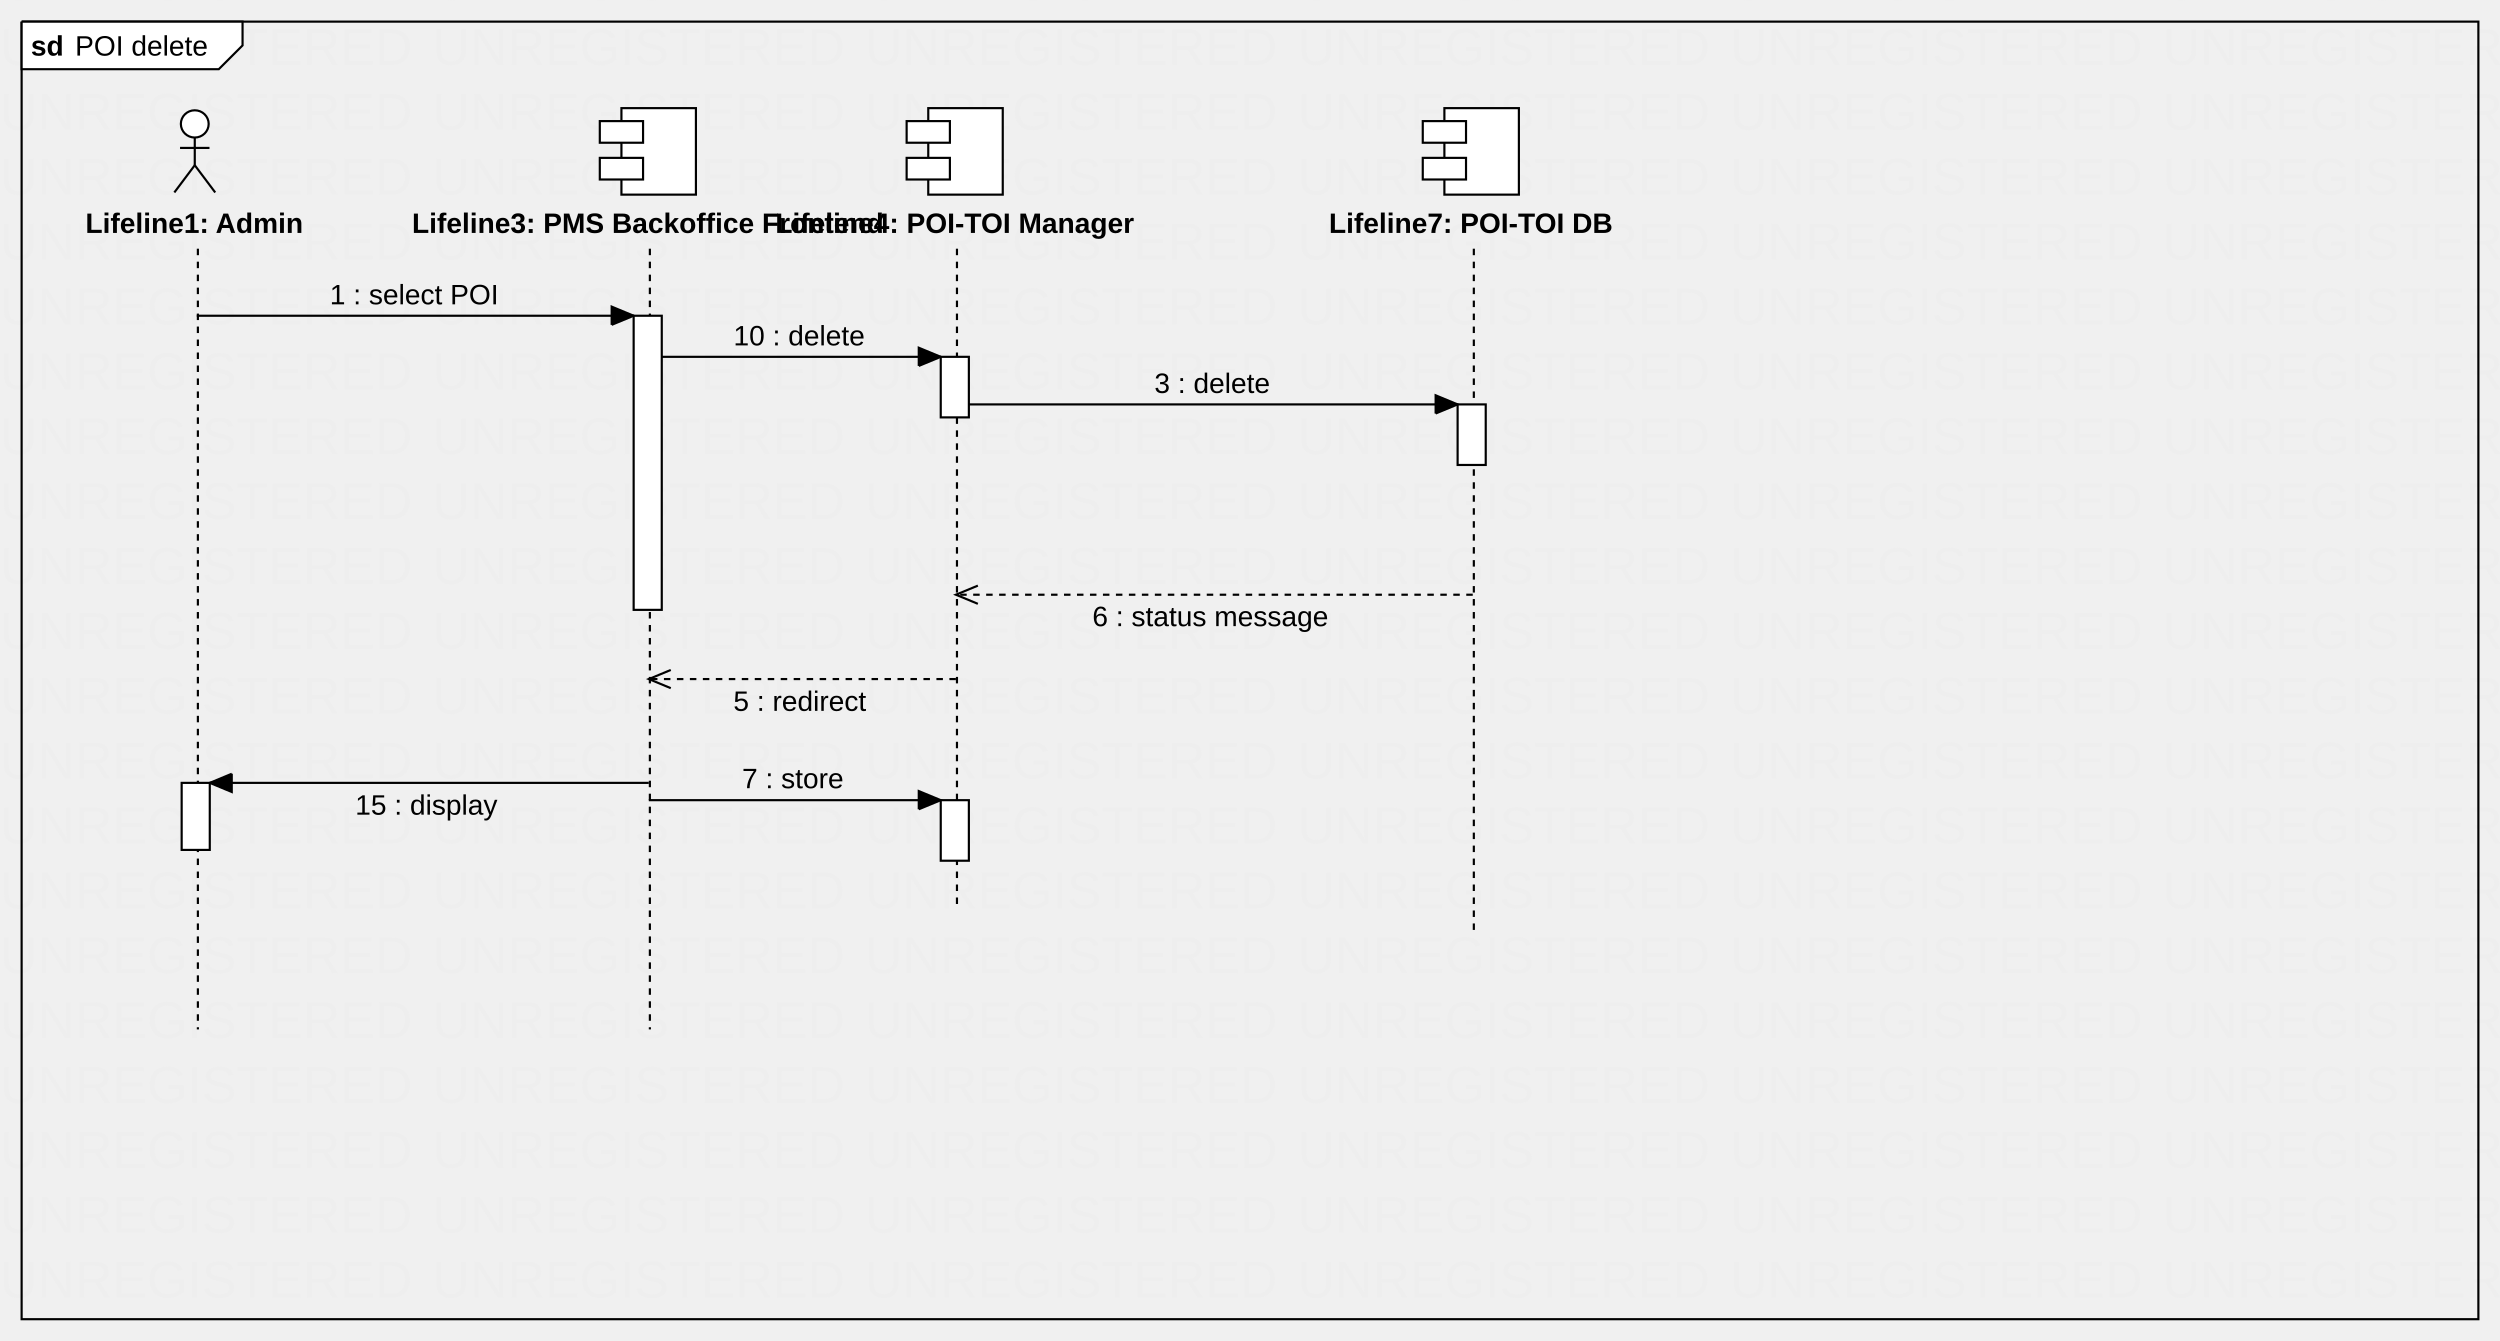
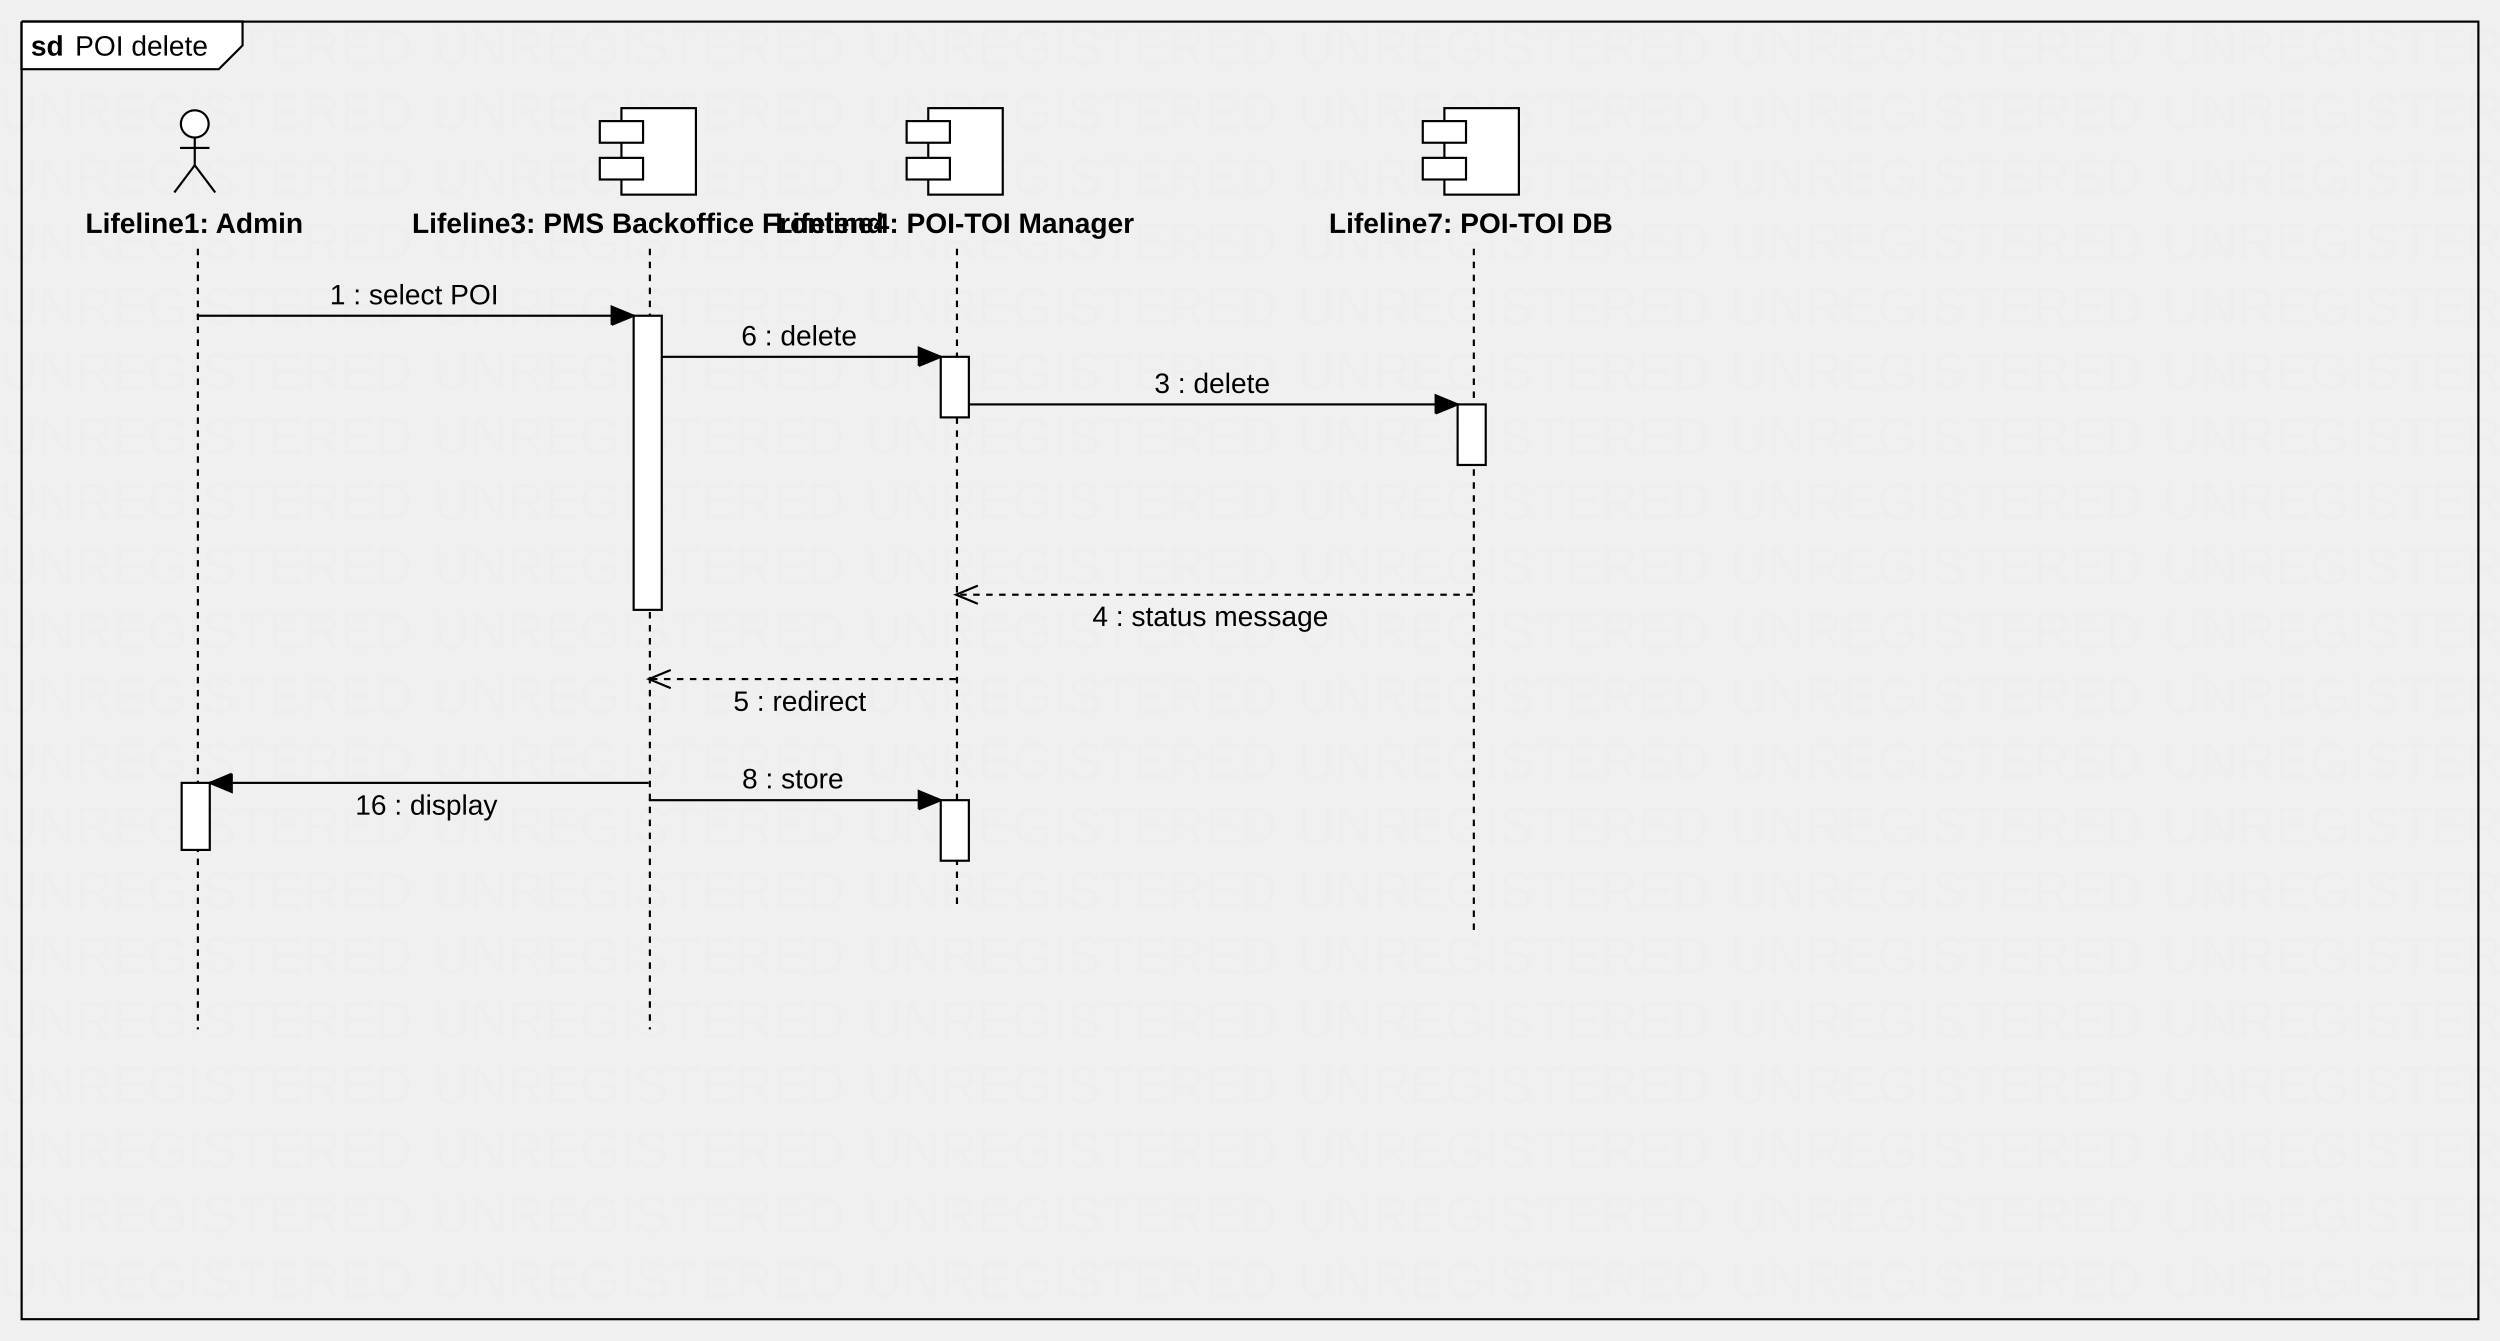
<svg xmlns="http://www.w3.org/2000/svg" version="1.1" width="1156" height="620">
  <defs />
  <g>
    <text fill="#eeeeee" stroke="none" font-family="Arial" font-size="24px" font-style="normal" font-weight="normal" text-decoration="none" x="0" y="0">UNREGISTERED</text>
    <text fill="#eeeeee" stroke="none" font-family="Arial" font-size="24px" font-style="normal" font-weight="normal" text-decoration="none" x="0" y="30">UNREGISTERED</text>
    <text fill="#eeeeee" stroke="none" font-family="Arial" font-size="24px" font-style="normal" font-weight="normal" text-decoration="none" x="0" y="60">UNREGISTERED</text>
    <text fill="#eeeeee" stroke="none" font-family="Arial" font-size="24px" font-style="normal" font-weight="normal" text-decoration="none" x="0" y="90">UNREGISTERED</text>
    <text fill="#eeeeee" stroke="none" font-family="Arial" font-size="24px" font-style="normal" font-weight="normal" text-decoration="none" x="0" y="120">UNREGISTERED</text>
    <text fill="#eeeeee" stroke="none" font-family="Arial" font-size="24px" font-style="normal" font-weight="normal" text-decoration="none" x="0" y="150">UNREGISTERED</text>
    <text fill="#eeeeee" stroke="none" font-family="Arial" font-size="24px" font-style="normal" font-weight="normal" text-decoration="none" x="0" y="180">UNREGISTERED</text>
    <text fill="#eeeeee" stroke="none" font-family="Arial" font-size="24px" font-style="normal" font-weight="normal" text-decoration="none" x="0" y="210">UNREGISTERED</text>
    <text fill="#eeeeee" stroke="none" font-family="Arial" font-size="24px" font-style="normal" font-weight="normal" text-decoration="none" x="0" y="240">UNREGISTERED</text>
    <text fill="#eeeeee" stroke="none" font-family="Arial" font-size="24px" font-style="normal" font-weight="normal" text-decoration="none" x="0" y="270">UNREGISTERED</text>
    <text fill="#eeeeee" stroke="none" font-family="Arial" font-size="24px" font-style="normal" font-weight="normal" text-decoration="none" x="0" y="300">UNREGISTERED</text>
    <text fill="#eeeeee" stroke="none" font-family="Arial" font-size="24px" font-style="normal" font-weight="normal" text-decoration="none" x="0" y="330">UNREGISTERED</text>
    <text fill="#eeeeee" stroke="none" font-family="Arial" font-size="24px" font-style="normal" font-weight="normal" text-decoration="none" x="0" y="360">UNREGISTERED</text>
    <text fill="#eeeeee" stroke="none" font-family="Arial" font-size="24px" font-style="normal" font-weight="normal" text-decoration="none" x="0" y="390">UNREGISTERED</text>
    <text fill="#eeeeee" stroke="none" font-family="Arial" font-size="24px" font-style="normal" font-weight="normal" text-decoration="none" x="0" y="420">UNREGISTERED</text>
    <text fill="#eeeeee" stroke="none" font-family="Arial" font-size="24px" font-style="normal" font-weight="normal" text-decoration="none" x="0" y="450">UNREGISTERED</text>
    <text fill="#eeeeee" stroke="none" font-family="Arial" font-size="24px" font-style="normal" font-weight="normal" text-decoration="none" x="0" y="480">UNREGISTERED</text>
    <text fill="#eeeeee" stroke="none" font-family="Arial" font-size="24px" font-style="normal" font-weight="normal" text-decoration="none" x="0" y="510">UNREGISTERED</text>
    <text fill="#eeeeee" stroke="none" font-family="Arial" font-size="24px" font-style="normal" font-weight="normal" text-decoration="none" x="0" y="540">UNREGISTERED</text>
    <text fill="#eeeeee" stroke="none" font-family="Arial" font-size="24px" font-style="normal" font-weight="normal" text-decoration="none" x="0" y="570">UNREGISTERED</text>
    <text fill="#eeeeee" stroke="none" font-family="Arial" font-size="24px" font-style="normal" font-weight="normal" text-decoration="none" x="0" y="600">UNREGISTERED</text>
    <text fill="#eeeeee" stroke="none" font-family="Arial" font-size="24px" font-style="normal" font-weight="normal" text-decoration="none" x="200" y="0">UNREGISTERED</text>
    <text fill="#eeeeee" stroke="none" font-family="Arial" font-size="24px" font-style="normal" font-weight="normal" text-decoration="none" x="200" y="30">UNREGISTERED</text>
    <text fill="#eeeeee" stroke="none" font-family="Arial" font-size="24px" font-style="normal" font-weight="normal" text-decoration="none" x="200" y="60">UNREGISTERED</text>
    <text fill="#eeeeee" stroke="none" font-family="Arial" font-size="24px" font-style="normal" font-weight="normal" text-decoration="none" x="200" y="90">UNREGISTERED</text>
    <text fill="#eeeeee" stroke="none" font-family="Arial" font-size="24px" font-style="normal" font-weight="normal" text-decoration="none" x="200" y="120">UNREGISTERED</text>
    <text fill="#eeeeee" stroke="none" font-family="Arial" font-size="24px" font-style="normal" font-weight="normal" text-decoration="none" x="200" y="150">UNREGISTERED</text>
    <text fill="#eeeeee" stroke="none" font-family="Arial" font-size="24px" font-style="normal" font-weight="normal" text-decoration="none" x="200" y="180">UNREGISTERED</text>
    <text fill="#eeeeee" stroke="none" font-family="Arial" font-size="24px" font-style="normal" font-weight="normal" text-decoration="none" x="200" y="210">UNREGISTERED</text>
    <text fill="#eeeeee" stroke="none" font-family="Arial" font-size="24px" font-style="normal" font-weight="normal" text-decoration="none" x="200" y="240">UNREGISTERED</text>
    <text fill="#eeeeee" stroke="none" font-family="Arial" font-size="24px" font-style="normal" font-weight="normal" text-decoration="none" x="200" y="270">UNREGISTERED</text>
    <text fill="#eeeeee" stroke="none" font-family="Arial" font-size="24px" font-style="normal" font-weight="normal" text-decoration="none" x="200" y="300">UNREGISTERED</text>
    <text fill="#eeeeee" stroke="none" font-family="Arial" font-size="24px" font-style="normal" font-weight="normal" text-decoration="none" x="200" y="330">UNREGISTERED</text>
    <text fill="#eeeeee" stroke="none" font-family="Arial" font-size="24px" font-style="normal" font-weight="normal" text-decoration="none" x="200" y="360">UNREGISTERED</text>
    <text fill="#eeeeee" stroke="none" font-family="Arial" font-size="24px" font-style="normal" font-weight="normal" text-decoration="none" x="200" y="390">UNREGISTERED</text>
    <text fill="#eeeeee" stroke="none" font-family="Arial" font-size="24px" font-style="normal" font-weight="normal" text-decoration="none" x="200" y="420">UNREGISTERED</text>
    <text fill="#eeeeee" stroke="none" font-family="Arial" font-size="24px" font-style="normal" font-weight="normal" text-decoration="none" x="200" y="450">UNREGISTERED</text>
    <text fill="#eeeeee" stroke="none" font-family="Arial" font-size="24px" font-style="normal" font-weight="normal" text-decoration="none" x="200" y="480">UNREGISTERED</text>
    <text fill="#eeeeee" stroke="none" font-family="Arial" font-size="24px" font-style="normal" font-weight="normal" text-decoration="none" x="200" y="510">UNREGISTERED</text>
    <text fill="#eeeeee" stroke="none" font-family="Arial" font-size="24px" font-style="normal" font-weight="normal" text-decoration="none" x="200" y="540">UNREGISTERED</text>
    <text fill="#eeeeee" stroke="none" font-family="Arial" font-size="24px" font-style="normal" font-weight="normal" text-decoration="none" x="200" y="570">UNREGISTERED</text>
    <text fill="#eeeeee" stroke="none" font-family="Arial" font-size="24px" font-style="normal" font-weight="normal" text-decoration="none" x="200" y="600">UNREGISTERED</text>
    <text fill="#eeeeee" stroke="none" font-family="Arial" font-size="24px" font-style="normal" font-weight="normal" text-decoration="none" x="400" y="0">UNREGISTERED</text>
    <text fill="#eeeeee" stroke="none" font-family="Arial" font-size="24px" font-style="normal" font-weight="normal" text-decoration="none" x="400" y="30">UNREGISTERED</text>
    <text fill="#eeeeee" stroke="none" font-family="Arial" font-size="24px" font-style="normal" font-weight="normal" text-decoration="none" x="400" y="60">UNREGISTERED</text>
    <text fill="#eeeeee" stroke="none" font-family="Arial" font-size="24px" font-style="normal" font-weight="normal" text-decoration="none" x="400" y="90">UNREGISTERED</text>
    <text fill="#eeeeee" stroke="none" font-family="Arial" font-size="24px" font-style="normal" font-weight="normal" text-decoration="none" x="400" y="120">UNREGISTERED</text>
    <text fill="#eeeeee" stroke="none" font-family="Arial" font-size="24px" font-style="normal" font-weight="normal" text-decoration="none" x="400" y="150">UNREGISTERED</text>
    <text fill="#eeeeee" stroke="none" font-family="Arial" font-size="24px" font-style="normal" font-weight="normal" text-decoration="none" x="400" y="180">UNREGISTERED</text>
    <text fill="#eeeeee" stroke="none" font-family="Arial" font-size="24px" font-style="normal" font-weight="normal" text-decoration="none" x="400" y="210">UNREGISTERED</text>
    <text fill="#eeeeee" stroke="none" font-family="Arial" font-size="24px" font-style="normal" font-weight="normal" text-decoration="none" x="400" y="240">UNREGISTERED</text>
    <text fill="#eeeeee" stroke="none" font-family="Arial" font-size="24px" font-style="normal" font-weight="normal" text-decoration="none" x="400" y="270">UNREGISTERED</text>
    <text fill="#eeeeee" stroke="none" font-family="Arial" font-size="24px" font-style="normal" font-weight="normal" text-decoration="none" x="400" y="300">UNREGISTERED</text>
    <text fill="#eeeeee" stroke="none" font-family="Arial" font-size="24px" font-style="normal" font-weight="normal" text-decoration="none" x="400" y="330">UNREGISTERED</text>
    <text fill="#eeeeee" stroke="none" font-family="Arial" font-size="24px" font-style="normal" font-weight="normal" text-decoration="none" x="400" y="360">UNREGISTERED</text>
    <text fill="#eeeeee" stroke="none" font-family="Arial" font-size="24px" font-style="normal" font-weight="normal" text-decoration="none" x="400" y="390">UNREGISTERED</text>
    <text fill="#eeeeee" stroke="none" font-family="Arial" font-size="24px" font-style="normal" font-weight="normal" text-decoration="none" x="400" y="420">UNREGISTERED</text>
    <text fill="#eeeeee" stroke="none" font-family="Arial" font-size="24px" font-style="normal" font-weight="normal" text-decoration="none" x="400" y="450">UNREGISTERED</text>
    <text fill="#eeeeee" stroke="none" font-family="Arial" font-size="24px" font-style="normal" font-weight="normal" text-decoration="none" x="400" y="480">UNREGISTERED</text>
    <text fill="#eeeeee" stroke="none" font-family="Arial" font-size="24px" font-style="normal" font-weight="normal" text-decoration="none" x="400" y="510">UNREGISTERED</text>
    <text fill="#eeeeee" stroke="none" font-family="Arial" font-size="24px" font-style="normal" font-weight="normal" text-decoration="none" x="400" y="540">UNREGISTERED</text>
    <text fill="#eeeeee" stroke="none" font-family="Arial" font-size="24px" font-style="normal" font-weight="normal" text-decoration="none" x="400" y="570">UNREGISTERED</text>
    <text fill="#eeeeee" stroke="none" font-family="Arial" font-size="24px" font-style="normal" font-weight="normal" text-decoration="none" x="400" y="600">UNREGISTERED</text>
    <text fill="#eeeeee" stroke="none" font-family="Arial" font-size="24px" font-style="normal" font-weight="normal" text-decoration="none" x="600" y="0">UNREGISTERED</text>
    <text fill="#eeeeee" stroke="none" font-family="Arial" font-size="24px" font-style="normal" font-weight="normal" text-decoration="none" x="600" y="30">UNREGISTERED</text>
    <text fill="#eeeeee" stroke="none" font-family="Arial" font-size="24px" font-style="normal" font-weight="normal" text-decoration="none" x="600" y="60">UNREGISTERED</text>
    <text fill="#eeeeee" stroke="none" font-family="Arial" font-size="24px" font-style="normal" font-weight="normal" text-decoration="none" x="600" y="90">UNREGISTERED</text>
    <text fill="#eeeeee" stroke="none" font-family="Arial" font-size="24px" font-style="normal" font-weight="normal" text-decoration="none" x="600" y="120">UNREGISTERED</text>
    <text fill="#eeeeee" stroke="none" font-family="Arial" font-size="24px" font-style="normal" font-weight="normal" text-decoration="none" x="600" y="150">UNREGISTERED</text>
    <text fill="#eeeeee" stroke="none" font-family="Arial" font-size="24px" font-style="normal" font-weight="normal" text-decoration="none" x="600" y="180">UNREGISTERED</text>
    <text fill="#eeeeee" stroke="none" font-family="Arial" font-size="24px" font-style="normal" font-weight="normal" text-decoration="none" x="600" y="210">UNREGISTERED</text>
    <text fill="#eeeeee" stroke="none" font-family="Arial" font-size="24px" font-style="normal" font-weight="normal" text-decoration="none" x="600" y="240">UNREGISTERED</text>
    <text fill="#eeeeee" stroke="none" font-family="Arial" font-size="24px" font-style="normal" font-weight="normal" text-decoration="none" x="600" y="270">UNREGISTERED</text>
    <text fill="#eeeeee" stroke="none" font-family="Arial" font-size="24px" font-style="normal" font-weight="normal" text-decoration="none" x="600" y="300">UNREGISTERED</text>
    <text fill="#eeeeee" stroke="none" font-family="Arial" font-size="24px" font-style="normal" font-weight="normal" text-decoration="none" x="600" y="330">UNREGISTERED</text>
    <text fill="#eeeeee" stroke="none" font-family="Arial" font-size="24px" font-style="normal" font-weight="normal" text-decoration="none" x="600" y="360">UNREGISTERED</text>
    <text fill="#eeeeee" stroke="none" font-family="Arial" font-size="24px" font-style="normal" font-weight="normal" text-decoration="none" x="600" y="390">UNREGISTERED</text>
    <text fill="#eeeeee" stroke="none" font-family="Arial" font-size="24px" font-style="normal" font-weight="normal" text-decoration="none" x="600" y="420">UNREGISTERED</text>
    <text fill="#eeeeee" stroke="none" font-family="Arial" font-size="24px" font-style="normal" font-weight="normal" text-decoration="none" x="600" y="450">UNREGISTERED</text>
    <text fill="#eeeeee" stroke="none" font-family="Arial" font-size="24px" font-style="normal" font-weight="normal" text-decoration="none" x="600" y="480">UNREGISTERED</text>
    <text fill="#eeeeee" stroke="none" font-family="Arial" font-size="24px" font-style="normal" font-weight="normal" text-decoration="none" x="600" y="510">UNREGISTERED</text>
    <text fill="#eeeeee" stroke="none" font-family="Arial" font-size="24px" font-style="normal" font-weight="normal" text-decoration="none" x="600" y="540">UNREGISTERED</text>
    <text fill="#eeeeee" stroke="none" font-family="Arial" font-size="24px" font-style="normal" font-weight="normal" text-decoration="none" x="600" y="570">UNREGISTERED</text>
    <text fill="#eeeeee" stroke="none" font-family="Arial" font-size="24px" font-style="normal" font-weight="normal" text-decoration="none" x="600" y="600">UNREGISTERED</text>
    <text fill="#eeeeee" stroke="none" font-family="Arial" font-size="24px" font-style="normal" font-weight="normal" text-decoration="none" x="800" y="0">UNREGISTERED</text>
    <text fill="#eeeeee" stroke="none" font-family="Arial" font-size="24px" font-style="normal" font-weight="normal" text-decoration="none" x="800" y="30">UNREGISTERED</text>
    <text fill="#eeeeee" stroke="none" font-family="Arial" font-size="24px" font-style="normal" font-weight="normal" text-decoration="none" x="800" y="60">UNREGISTERED</text>
    <text fill="#eeeeee" stroke="none" font-family="Arial" font-size="24px" font-style="normal" font-weight="normal" text-decoration="none" x="800" y="90">UNREGISTERED</text>
    <text fill="#eeeeee" stroke="none" font-family="Arial" font-size="24px" font-style="normal" font-weight="normal" text-decoration="none" x="800" y="120">UNREGISTERED</text>
    <text fill="#eeeeee" stroke="none" font-family="Arial" font-size="24px" font-style="normal" font-weight="normal" text-decoration="none" x="800" y="150">UNREGISTERED</text>
    <text fill="#eeeeee" stroke="none" font-family="Arial" font-size="24px" font-style="normal" font-weight="normal" text-decoration="none" x="800" y="180">UNREGISTERED</text>
    <text fill="#eeeeee" stroke="none" font-family="Arial" font-size="24px" font-style="normal" font-weight="normal" text-decoration="none" x="800" y="210">UNREGISTERED</text>
    <text fill="#eeeeee" stroke="none" font-family="Arial" font-size="24px" font-style="normal" font-weight="normal" text-decoration="none" x="800" y="240">UNREGISTERED</text>
    <text fill="#eeeeee" stroke="none" font-family="Arial" font-size="24px" font-style="normal" font-weight="normal" text-decoration="none" x="800" y="270">UNREGISTERED</text>
    <text fill="#eeeeee" stroke="none" font-family="Arial" font-size="24px" font-style="normal" font-weight="normal" text-decoration="none" x="800" y="300">UNREGISTERED</text>
    <text fill="#eeeeee" stroke="none" font-family="Arial" font-size="24px" font-style="normal" font-weight="normal" text-decoration="none" x="800" y="330">UNREGISTERED</text>
    <text fill="#eeeeee" stroke="none" font-family="Arial" font-size="24px" font-style="normal" font-weight="normal" text-decoration="none" x="800" y="360">UNREGISTERED</text>
    <text fill="#eeeeee" stroke="none" font-family="Arial" font-size="24px" font-style="normal" font-weight="normal" text-decoration="none" x="800" y="390">UNREGISTERED</text>
    <text fill="#eeeeee" stroke="none" font-family="Arial" font-size="24px" font-style="normal" font-weight="normal" text-decoration="none" x="800" y="420">UNREGISTERED</text>
    <text fill="#eeeeee" stroke="none" font-family="Arial" font-size="24px" font-style="normal" font-weight="normal" text-decoration="none" x="800" y="450">UNREGISTERED</text>
    <text fill="#eeeeee" stroke="none" font-family="Arial" font-size="24px" font-style="normal" font-weight="normal" text-decoration="none" x="800" y="480">UNREGISTERED</text>
    <text fill="#eeeeee" stroke="none" font-family="Arial" font-size="24px" font-style="normal" font-weight="normal" text-decoration="none" x="800" y="510">UNREGISTERED</text>
    <text fill="#eeeeee" stroke="none" font-family="Arial" font-size="24px" font-style="normal" font-weight="normal" text-decoration="none" x="800" y="540">UNREGISTERED</text>
    <text fill="#eeeeee" stroke="none" font-family="Arial" font-size="24px" font-style="normal" font-weight="normal" text-decoration="none" x="800" y="570">UNREGISTERED</text>
    <text fill="#eeeeee" stroke="none" font-family="Arial" font-size="24px" font-style="normal" font-weight="normal" text-decoration="none" x="800" y="600">UNREGISTERED</text>
    <text fill="#eeeeee" stroke="none" font-family="Arial" font-size="24px" font-style="normal" font-weight="normal" text-decoration="none" x="1000" y="0">UNREGISTERED</text>
    <text fill="#eeeeee" stroke="none" font-family="Arial" font-size="24px" font-style="normal" font-weight="normal" text-decoration="none" x="1000" y="30">UNREGISTERED</text>
    <text fill="#eeeeee" stroke="none" font-family="Arial" font-size="24px" font-style="normal" font-weight="normal" text-decoration="none" x="1000" y="60">UNREGISTERED</text>
    <text fill="#eeeeee" stroke="none" font-family="Arial" font-size="24px" font-style="normal" font-weight="normal" text-decoration="none" x="1000" y="90">UNREGISTERED</text>
    <text fill="#eeeeee" stroke="none" font-family="Arial" font-size="24px" font-style="normal" font-weight="normal" text-decoration="none" x="1000" y="120">UNREGISTERED</text>
    <text fill="#eeeeee" stroke="none" font-family="Arial" font-size="24px" font-style="normal" font-weight="normal" text-decoration="none" x="1000" y="150">UNREGISTERED</text>
    <text fill="#eeeeee" stroke="none" font-family="Arial" font-size="24px" font-style="normal" font-weight="normal" text-decoration="none" x="1000" y="180">UNREGISTERED</text>
    <text fill="#eeeeee" stroke="none" font-family="Arial" font-size="24px" font-style="normal" font-weight="normal" text-decoration="none" x="1000" y="210">UNREGISTERED</text>
    <text fill="#eeeeee" stroke="none" font-family="Arial" font-size="24px" font-style="normal" font-weight="normal" text-decoration="none" x="1000" y="240">UNREGISTERED</text>
    <text fill="#eeeeee" stroke="none" font-family="Arial" font-size="24px" font-style="normal" font-weight="normal" text-decoration="none" x="1000" y="270">UNREGISTERED</text>
    <text fill="#eeeeee" stroke="none" font-family="Arial" font-size="24px" font-style="normal" font-weight="normal" text-decoration="none" x="1000" y="300">UNREGISTERED</text>
    <text fill="#eeeeee" stroke="none" font-family="Arial" font-size="24px" font-style="normal" font-weight="normal" text-decoration="none" x="1000" y="330">UNREGISTERED</text>
    <text fill="#eeeeee" stroke="none" font-family="Arial" font-size="24px" font-style="normal" font-weight="normal" text-decoration="none" x="1000" y="360">UNREGISTERED</text>
    <text fill="#eeeeee" stroke="none" font-family="Arial" font-size="24px" font-style="normal" font-weight="normal" text-decoration="none" x="1000" y="390">UNREGISTERED</text>
    <text fill="#eeeeee" stroke="none" font-family="Arial" font-size="24px" font-style="normal" font-weight="normal" text-decoration="none" x="1000" y="420">UNREGISTERED</text>
    <text fill="#eeeeee" stroke="none" font-family="Arial" font-size="24px" font-style="normal" font-weight="normal" text-decoration="none" x="1000" y="450">UNREGISTERED</text>
    <text fill="#eeeeee" stroke="none" font-family="Arial" font-size="24px" font-style="normal" font-weight="normal" text-decoration="none" x="1000" y="480">UNREGISTERED</text>
    <text fill="#eeeeee" stroke="none" font-family="Arial" font-size="24px" font-style="normal" font-weight="normal" text-decoration="none" x="1000" y="510">UNREGISTERED</text>
    <text fill="#eeeeee" stroke="none" font-family="Arial" font-size="24px" font-style="normal" font-weight="normal" text-decoration="none" x="1000" y="540">UNREGISTERED</text>
    <text fill="#eeeeee" stroke="none" font-family="Arial" font-size="24px" font-style="normal" font-weight="normal" text-decoration="none" x="1000" y="570">UNREGISTERED</text>
    <text fill="#eeeeee" stroke="none" font-family="Arial" font-size="24px" font-style="normal" font-weight="normal" text-decoration="none" x="1000" y="600">UNREGISTERED</text>
    <g transform="translate(2,10) scale(1,1)">
      <path fill="none" stroke="#000000" d="M 8 0 L 1144 0 L 1144 600 L 8 600 L 8 0" stroke-miterlimit="10" />
    </g>
    <g transform="translate(2,10) scale(1,1)">
      <path fill="#ffffff" stroke="none" d="M 8 0 L 8 22 L 99.156 22 L 110.156 11 L 110.156 0 L 8 0" />
    </g>
    <g transform="translate(2,10) scale(1,1)">
      <path fill="none" stroke="#000000" d="M 8 0 L 8 22 L 99.156 22 L 110.156 11 L 110.156 0 L 8 0 L 8 0" stroke-miterlimit="10" />
    </g>
    <g transform="translate(2,10) scale(1,1)">
      <g>
        <path fill="none" stroke="none" />
        <text fill="#000000" stroke="none" font-family="Arial" font-size="13px" font-style="normal" font-weight="normal" text-decoration="none" x="32.73" y="15.71">POI delete</text>
      </g>
    </g>
    <g transform="translate(2,10) scale(1,1)">
      <g>
        <path fill="none" stroke="none" />
        <text fill="#000000" stroke="none" font-family="Arial" font-size="13px" font-style="normal" font-weight="bold" text-decoration="none" x="12.28" y="15.71">sd</text>
      </g>
    </g>
    <g transform="translate(2,10) scale(1,1)">
      <path fill="#ffffff" stroke="none" d="M 81.63 47.3 C 81.63 43.821 84.508 41 88.059 41 C 91.61 41 94.488 43.821 94.488 47.3 C 94.488 50.779 91.61 53.6 88.059 53.6 C 84.508 53.6 81.63 50.779 81.63 47.3 Z" />
    </g>
    <g transform="translate(2,10) scale(1,1)">
      <path fill="none" stroke="#000000" d="M 81.63 47.3 C 81.63 43.821 84.508 41 88.059 41 C 91.61 41 94.488 43.821 94.488 47.3 C 94.488 50.779 91.61 53.6 88.059 53.6 C 84.508 53.6 81.63 50.779 81.63 47.3 Z" stroke-miterlimit="10" />
    </g>
    <g transform="translate(2,10) scale(1,1)">
      <path fill="none" stroke="#000000" d="M 88.059 53.6 L 88.059 66.4" stroke-miterlimit="10" />
    </g>
    <g transform="translate(2,10) scale(1,1)">
      <path fill="none" stroke="#000000" d="M 81.252 58.4 L 94.866 58.4" stroke-miterlimit="10" />
    </g>
    <g transform="translate(2,10) scale(1,1)">
      <path fill="none" stroke="#000000" d="M 88.059 66.4 L 78.605 79" stroke-miterlimit="10" />
    </g>
    <g transform="translate(2,10) scale(1,1)">
      <path fill="none" stroke="#000000" d="M 88.059 66.4 L 97.514 79" stroke-miterlimit="10" />
    </g>
    <g transform="translate(2,10) scale(1,1)">
      <g>
        <path fill="none" stroke="none" />
        <text fill="#000000" stroke="none" font-family="Arial" font-size="13px" font-style="normal" font-weight="bold" text-decoration="none" x="37.5" y="97.71">Lifeline1: Admin</text>
      </g>
    </g>
    <g transform="translate(2,10) scale(1,1)">
      <path fill="none" stroke="#000000" d="M 89.5 105 L 89.5 466" stroke-miterlimit="10" stroke-dasharray="3" />
    </g>
    <g transform="translate(2,10) scale(1,1)">
      <rect fill="#ffffff" stroke="none" x="285.35" y="40" width="34.444" height="40" />
    </g>
    <g transform="translate(2,10) scale(1,1)">
      <path fill="none" stroke="#000000" d="M 285.35 40 L 319.794 40 L 319.794 80 L 285.35 80 L 285.35 40 Z Z" stroke-miterlimit="10" />
    </g>
    <g transform="translate(2,10) scale(1,1)">
      <rect fill="#ffffff" stroke="none" x="275.35" y="46" width="20" height="10" />
    </g>
    <g transform="translate(2,10) scale(1,1)">
      <path fill="none" stroke="#000000" d="M 275.35 46 L 295.35 46 L 295.35 56 L 275.35 56 L 275.35 46 Z Z" stroke-miterlimit="10" />
    </g>
    <g transform="translate(2,10) scale(1,1)">
      <rect fill="#ffffff" stroke="none" x="275.35" y="63" width="20" height="10" />
    </g>
    <g transform="translate(2,10) scale(1,1)">
      <path fill="none" stroke="#000000" d="M 275.35 63 L 295.35 63 L 295.35 73 L 275.35 73 L 275.35 63 Z Z" stroke-miterlimit="10" />
    </g>
    <g transform="translate(2,10) scale(1,1)">
      <g>
        <path fill="none" stroke="none" />
        <text fill="#000000" stroke="none" font-family="Arial" font-size="13px" font-style="normal" font-weight="bold" text-decoration="none" x="188.5" y="97.71">Lifeline3: PMS Backoffice Frontend</text>
      </g>
    </g>
    <g transform="translate(2,10) scale(1,1)">
      <path fill="none" stroke="#000000" d="M 298.5 105 L 298.5 466" stroke-miterlimit="10" stroke-dasharray="3" />
    </g>
    <g transform="translate(2,10) scale(1,1)">
      <rect fill="#ffffff" stroke="none" x="427.229" y="40" width="34.444" height="40" />
    </g>
    <g transform="translate(2,10) scale(1,1)">
      <path fill="none" stroke="#000000" d="M 427.229 40 L 461.673 40 L 461.673 80 L 427.229 80 L 427.229 40 Z Z" stroke-miterlimit="10" />
    </g>
    <g transform="translate(2,10) scale(1,1)">
      <rect fill="#ffffff" stroke="none" x="417.229" y="46" width="20" height="10" />
    </g>
    <g transform="translate(2,10) scale(1,1)">
      <path fill="none" stroke="#000000" d="M 417.229 46 L 437.229 46 L 437.229 56 L 417.229 56 L 417.229 46 Z Z" stroke-miterlimit="10" />
    </g>
    <g transform="translate(2,10) scale(1,1)">
      <rect fill="#ffffff" stroke="none" x="417.229" y="63" width="20" height="10" />
    </g>
    <g transform="translate(2,10) scale(1,1)">
      <path fill="none" stroke="#000000" d="M 417.229 63 L 437.229 63 L 437.229 73 L 417.229 73 L 417.229 63 Z Z" stroke-miterlimit="10" />
    </g>
    <g transform="translate(2,10) scale(1,1)">
      <g>
        <path fill="none" stroke="none" />
        <text fill="#000000" stroke="none" font-family="Arial" font-size="13px" font-style="normal" font-weight="bold" text-decoration="none" x="356.5" y="97.71">Lifeline4: POI-TOI Manager</text>
      </g>
    </g>
    <g transform="translate(2,10) scale(1,1)">
      <path fill="none" stroke="#000000" d="M 440.5 105 L 440.5 410" stroke-miterlimit="10" stroke-dasharray="3" />
    </g>
    <g transform="translate(2,10) scale(1,1)">
      <rect fill="#ffffff" stroke="none" x="665.887" y="40" width="34.444" height="40" />
    </g>
    <g transform="translate(2,10) scale(1,1)">
      <path fill="none" stroke="#000000" d="M 665.887 40 L 700.332 40 L 700.332 80 L 665.887 80 L 665.887 40 Z Z" stroke-miterlimit="10" />
    </g>
    <g transform="translate(2,10) scale(1,1)">
      <rect fill="#ffffff" stroke="none" x="655.887" y="46" width="20" height="10" />
    </g>
    <g transform="translate(2,10) scale(1,1)">
      <path fill="none" stroke="#000000" d="M 655.887 46 L 675.887 46 L 675.887 56 L 655.887 56 L 655.887 46 Z Z" stroke-miterlimit="10" />
    </g>
    <g transform="translate(2,10) scale(1,1)">
      <rect fill="#ffffff" stroke="none" x="655.887" y="63" width="20" height="10" />
    </g>
    <g transform="translate(2,10) scale(1,1)">
      <path fill="none" stroke="#000000" d="M 655.887 63 L 675.887 63 L 675.887 73 L 655.887 73 L 655.887 63 Z Z" stroke-miterlimit="10" />
    </g>
    <g transform="translate(2,10) scale(1,1)">
      <g>
        <path fill="none" stroke="none" />
        <text fill="#000000" stroke="none" font-family="Arial" font-size="13px" font-style="normal" font-weight="bold" text-decoration="none" x="612.5" y="97.71">Lifeline7: POI-TOI DB</text>
      </g>
    </g>
    <g transform="translate(2,10) scale(1,1)">
      <path fill="none" stroke="#000000" d="M 679.5 105 L 679.5 422" stroke-miterlimit="10" stroke-dasharray="3" />
    </g>
    <g transform="translate(2,10) scale(1,1)">
      <path fill="none" stroke="#000000" d="M 89 136 L 291 136" stroke-miterlimit="10" />
    </g>
    <g transform="translate(2,10) scale(1,1)">
      <path fill="#000000" stroke="none" d="M 280.837 140.21 L 291 136 L 280.837 131.79" />
    </g>
    <g transform="translate(2,10) scale(1,1)">
      <path fill="none" stroke="#000000" d="M 280.837 140.21 L 291 136 L 280.837 131.79 L 280.837 140.21" stroke-miterlimit="10" />
    </g>
    <g transform="translate(2,10) scale(1,1)">
      <g>
        <path fill="none" stroke="none" />
        <text fill="#000000" stroke="none" font-family="Arial" font-size="13px" font-style="normal" font-weight="normal" text-decoration="none" x="150.506" y="130.71">1 : select POI</text>
      </g>
    </g>
    <g transform="translate(2,10) scale(1,1)">
      <rect fill="#ffffff" stroke="none" x="291" y="136" width="13" height="136" />
    </g>
    <g transform="translate(2,10) scale(1,1)">
      <path fill="none" stroke="#000000" d="M 291 136 L 304 136 L 304 272 L 291 272 L 291 136 Z Z" stroke-miterlimit="10" />
    </g>
    <g transform="translate(2,10) scale(1,1)">
      <path fill="none" stroke="#000000" d="M 298 352 L 95 352" stroke-miterlimit="10" />
    </g>
    <g transform="translate(2,10) scale(1,1)">
      <path fill="#000000" stroke="none" d="M 105.163 347.79 L 95 352 L 105.163 356.21" />
    </g>
    <g transform="translate(2,10) scale(1,1)">
      <path fill="none" stroke="#000000" d="M 105.163 347.79 L 95 352 L 105.163 356.21 L 105.163 347.79" stroke-miterlimit="10" />
    </g>
    <g transform="translate(2,10) scale(1,1)">
      <g>
        <path fill="none" stroke="none" />
-         <text fill="#000000" stroke="none" font-family="Arial" font-size="13px" font-style="normal" font-weight="normal" text-decoration="none" x="162.256" y="366.71">15 : display</text>
+         <text fill="#000000" stroke="none" font-family="Arial" font-size="13px" font-style="normal" font-weight="normal" text-decoration="none" x="162.256" y="366.71">16 : display</text>
      </g>
    </g>
    <g transform="translate(2,10) scale(1,1)">
      <rect fill="#ffffff" stroke="none" x="82" y="352" width="13" height="31" />
    </g>
    <g transform="translate(2,10) scale(1,1)">
      <path fill="none" stroke="#000000" d="M 82 352 L 95 352 L 95 383 L 82 383 L 82 352 Z Z" stroke-miterlimit="10" />
    </g>
    <g transform="translate(2,10) scale(1,1)">
+       <path fill="none" stroke="#000000" d="M 679 265 L 440 265" stroke-miterlimit="10" stroke-dasharray="3" />
+     </g>
+     <g transform="translate(2,10) scale(1,1)">
+       <path fill="none" stroke="#000000" d="M 450.163 260.79 L 440 265 L 450.163 269.21" stroke-miterlimit="10" />
+     </g>
+     <g transform="translate(2,10) scale(1,1)">
+       <g>
+         <path fill="none" stroke="none" />
+         <text fill="#000000" stroke="none" font-family="Arial" font-size="13px" font-style="normal" font-weight="normal" text-decoration="none" x="503.115" y="279.472">4 : status message</text>
+       </g>
+     </g>
+     <g transform="translate(2,10) scale(1,1)">
+       <path fill="none" stroke="#000000" d="M 440 304 L 298 304" stroke-miterlimit="10" stroke-dasharray="3" />
+     </g>
+     <g transform="translate(2,10) scale(1,1)">
+       <path fill="none" stroke="#000000" d="M 308.163 299.79 L 298 304 L 308.163 308.21" stroke-miterlimit="10" />
+     </g>
+     <g transform="translate(2,10) scale(1,1)">
+       <g>
+         <path fill="none" stroke="none" />
+         <text fill="#000000" stroke="none" font-family="Arial" font-size="13px" font-style="normal" font-weight="normal" text-decoration="none" x="337.115" y="318.71">5 : redirect</text>
+       </g>
+     </g>
+     <g transform="translate(2,10) scale(1,1)">
      <path fill="none" stroke="#000000" d="M 304 155 L 433 155" stroke-miterlimit="10" />
    </g>
    <g transform="translate(2,10) scale(1,1)">
      <path fill="#000000" stroke="none" d="M 422.837 159.21 L 433 155 L 422.837 150.79" />
    </g>
    <g transform="translate(2,10) scale(1,1)">
      <path fill="none" stroke="#000000" d="M 422.837 159.21 L 433 155 L 422.837 150.79 L 422.837 159.21" stroke-miterlimit="10" />
    </g>
    <g transform="translate(2,10) scale(1,1)">
      <g>
        <path fill="none" stroke="none" />
-         <text fill="#000000" stroke="none" font-family="Arial" font-size="13px" font-style="normal" font-weight="normal" text-decoration="none" x="337.165" y="149.71">10 : delete</text>
+         <text fill="#000000" stroke="none" font-family="Arial" font-size="13px" font-style="normal" font-weight="normal" text-decoration="none" x="340.78" y="149.71">6 : delete</text>
      </g>
    </g>
    <g transform="translate(2,10) scale(1,1)">
      <rect fill="#ffffff" stroke="none" x="433" y="155" width="13" height="28" />
    </g>
    <g transform="translate(2,10) scale(1,1)">
      <path fill="none" stroke="#000000" d="M 433 155 L 446 155 L 446 183 L 433 183 L 433 155 Z Z" stroke-miterlimit="10" />
    </g>
    <g transform="translate(2,10) scale(1,1)">
-       <path fill="none" stroke="#000000" d="M 440 304 L 298 304" stroke-miterlimit="10" stroke-dasharray="3" />
-     </g>
-     <g transform="translate(2,10) scale(1,1)">
-       <path fill="none" stroke="#000000" d="M 308.163 299.79 L 298 304 L 308.163 308.21" stroke-miterlimit="10" />
-     </g>
-     <g transform="translate(2,10) scale(1,1)">
-       <g>
-         <path fill="none" stroke="none" />
-         <text fill="#000000" stroke="none" font-family="Arial" font-size="13px" font-style="normal" font-weight="normal" text-decoration="none" x="337.115" y="318.71">5 : redirect</text>
-       </g>
-     </g>
-     <g transform="translate(2,10) scale(1,1)">
-       <path fill="none" stroke="#000000" d="M 679 265 L 440 265" stroke-miterlimit="10" stroke-dasharray="3" />
-     </g>
-     <g transform="translate(2,10) scale(1,1)">
-       <path fill="none" stroke="#000000" d="M 450.163 260.79 L 440 265 L 450.163 269.21" stroke-miterlimit="10" />
-     </g>
-     <g transform="translate(2,10) scale(1,1)">
-       <g>
-         <path fill="none" stroke="none" />
-         <text fill="#000000" stroke="none" font-family="Arial" font-size="13px" font-style="normal" font-weight="normal" text-decoration="none" x="503.115" y="279.539">6 : status message</text>
-       </g>
+       <path fill="none" stroke="#000000" d="M 446 177 L 672 177" stroke-miterlimit="10" />
+     </g>
+     <g transform="translate(2,10) scale(1,1)">
+       <path fill="#000000" stroke="none" d="M 661.837 181.21 L 672 177 L 661.837 172.79" />
+     </g>
+     <g transform="translate(2,10) scale(1,1)">
+       <path fill="none" stroke="#000000" d="M 661.837 181.21 L 672 177 L 661.837 172.79 L 661.837 181.21" stroke-miterlimit="10" />
+     </g>
+     <g transform="translate(2,10) scale(1,1)">
+       <g>
+         <path fill="none" stroke="none" />
+         <text fill="#000000" stroke="none" font-family="Arial" font-size="13px" font-style="normal" font-weight="normal" text-decoration="none" x="531.78" y="171.71">3 : delete</text>
+       </g>
+     </g>
+     <g transform="translate(2,10) scale(1,1)">
+       <rect fill="#ffffff" stroke="none" x="672" y="177" width="13" height="28" />
+     </g>
+     <g transform="translate(2,10) scale(1,1)">
+       <path fill="none" stroke="#000000" d="M 672 177 L 685 177 L 685 205 L 672 205 L 672 177 Z Z" stroke-miterlimit="10" />
    </g>
    <g transform="translate(2,10) scale(1,1)">
      <path fill="none" stroke="#000000" d="M 298 360 L 433 360" stroke-miterlimit="10" />
    </g>
    <g transform="translate(2,10) scale(1,1)">
      <path fill="#000000" stroke="none" d="M 422.837 364.21 L 433 360 L 422.837 355.79" />
    </g>
    <g transform="translate(2,10) scale(1,1)">
      <path fill="none" stroke="#000000" d="M 422.837 364.21 L 433 360 L 422.837 355.79 L 422.837 364.21" stroke-miterlimit="10" />
    </g>
    <g transform="translate(2,10) scale(1,1)">
      <g>
        <path fill="none" stroke="none" />
-         <text fill="#000000" stroke="none" font-family="Arial" font-size="13px" font-style="normal" font-weight="normal" text-decoration="none" x="341.115" y="354.472">7 : store</text>
+         <text fill="#000000" stroke="none" font-family="Arial" font-size="13px" font-style="normal" font-weight="normal" text-decoration="none" x="341.115" y="354.539">8 : store</text>
      </g>
    </g>
    <g transform="translate(2,10) scale(1,1)">
      <rect fill="#ffffff" stroke="none" x="433" y="360" width="13" height="28" />
    </g>
    <g transform="translate(2,10) scale(1,1)">
      <path fill="none" stroke="#000000" d="M 433 360 L 446 360 L 446 388 L 433 388 L 433 360 Z Z" stroke-miterlimit="10" />
-     </g>
-     <g transform="translate(2,10) scale(1,1)">
-       <path fill="none" stroke="#000000" d="M 446 177 L 672 177" stroke-miterlimit="10" />
-     </g>
-     <g transform="translate(2,10) scale(1,1)">
-       <path fill="#000000" stroke="none" d="M 661.837 181.21 L 672 177 L 661.837 172.79" />
-     </g>
-     <g transform="translate(2,10) scale(1,1)">
-       <path fill="none" stroke="#000000" d="M 661.837 181.21 L 672 177 L 661.837 172.79 L 661.837 181.21" stroke-miterlimit="10" />
-     </g>
-     <g transform="translate(2,10) scale(1,1)">
-       <g>
-         <path fill="none" stroke="none" />
-         <text fill="#000000" stroke="none" font-family="Arial" font-size="13px" font-style="normal" font-weight="normal" text-decoration="none" x="531.78" y="171.71">3 : delete</text>
-       </g>
-     </g>
-     <g transform="translate(2,10) scale(1,1)">
-       <rect fill="#ffffff" stroke="none" x="672" y="177" width="13" height="28" />
-     </g>
-     <g transform="translate(2,10) scale(1,1)">
-       <path fill="none" stroke="#000000" d="M 672 177 L 685 177 L 685 205 L 672 205 L 672 177 Z Z" stroke-miterlimit="10" />
    </g>
  </g>
</svg>
